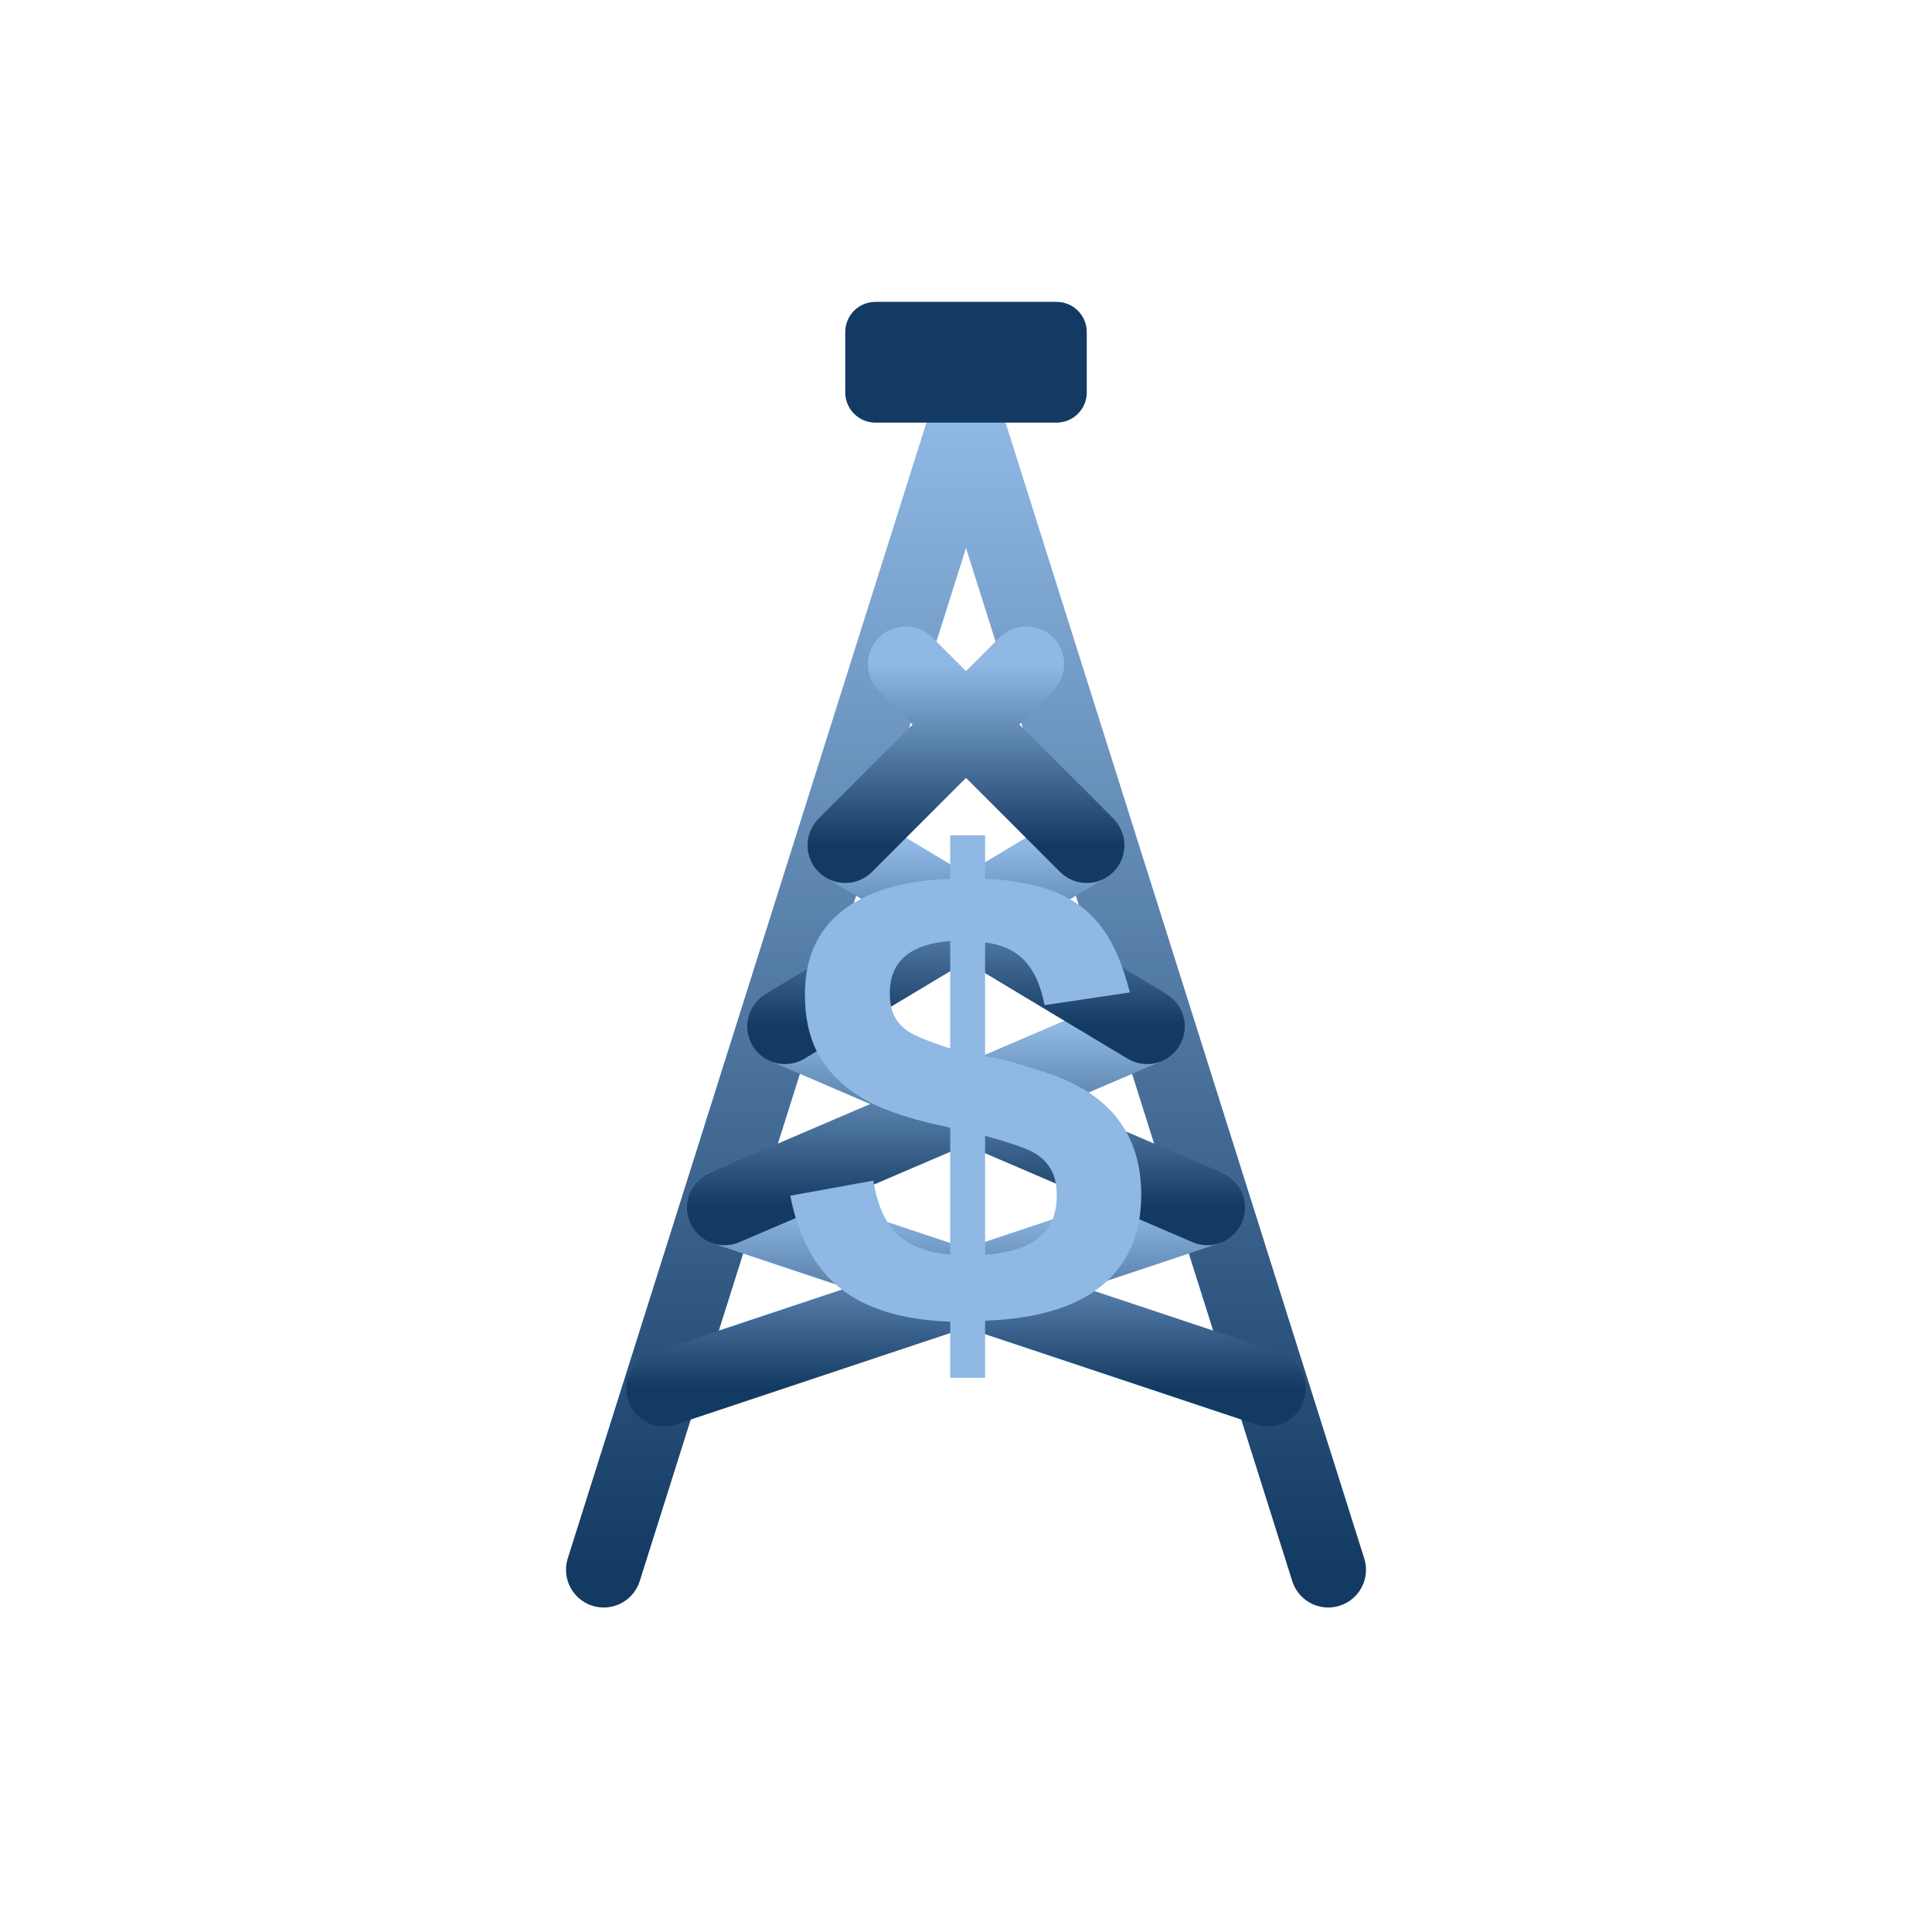
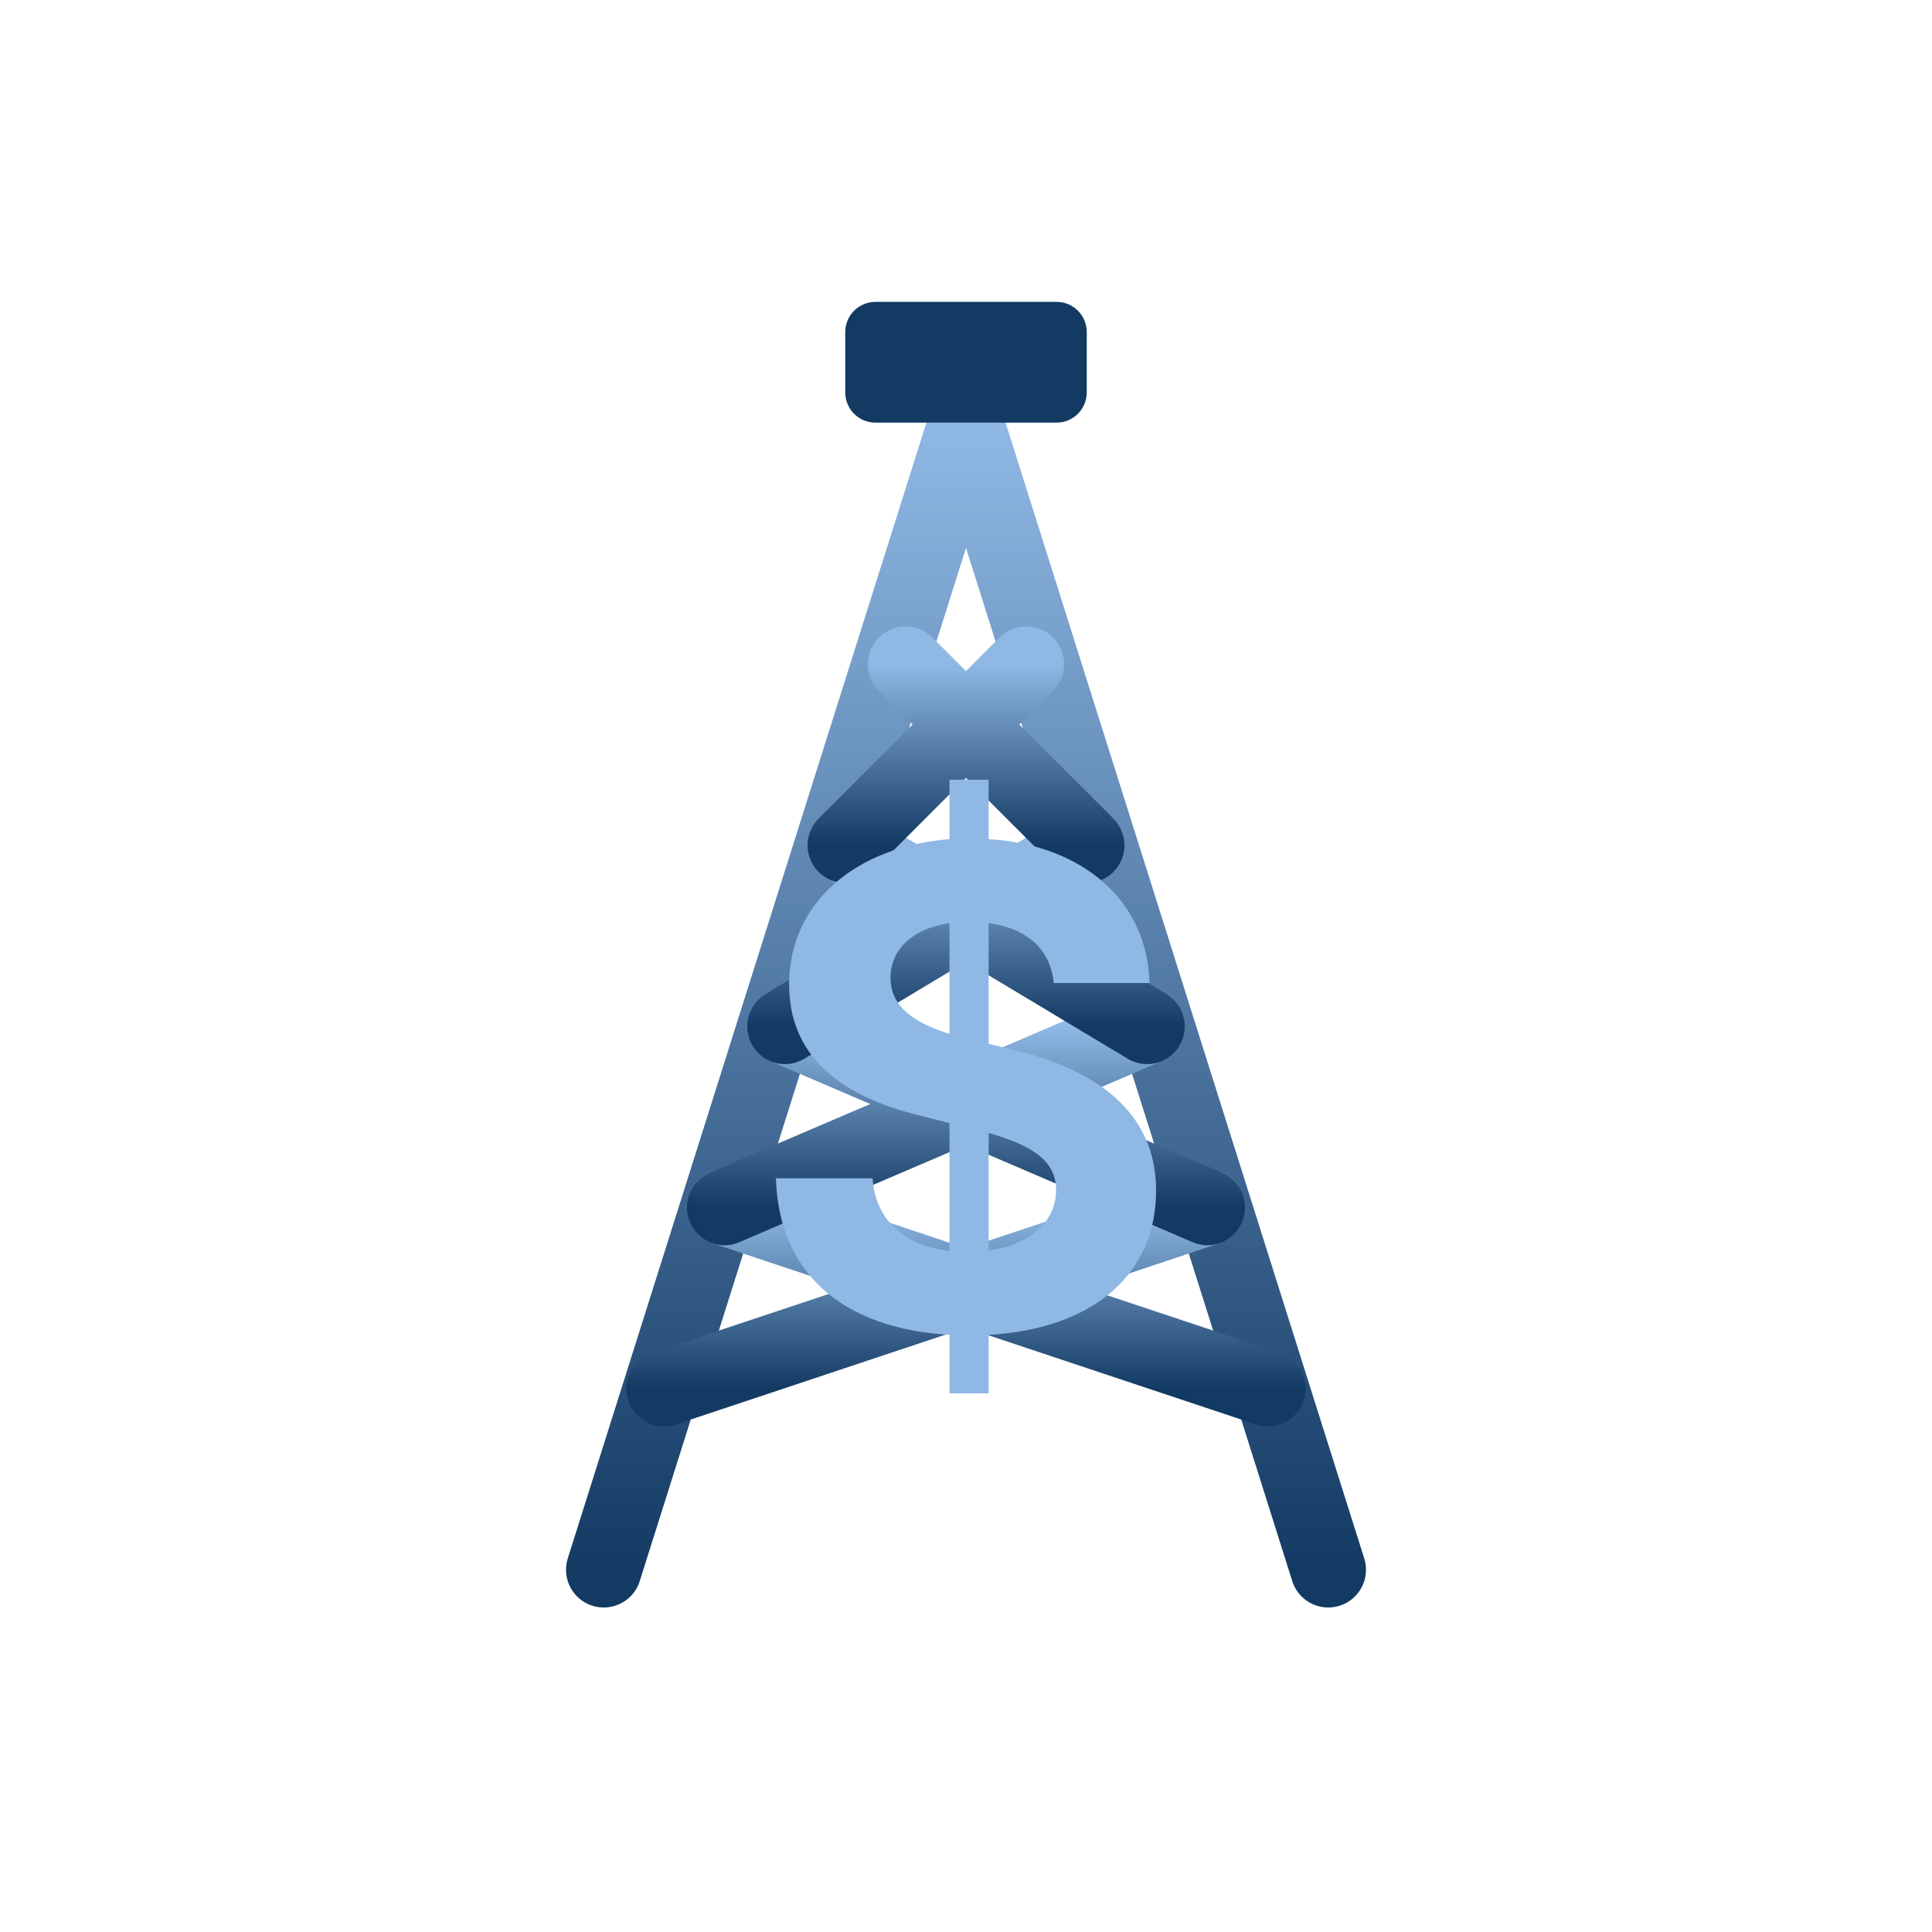
<svg xmlns="http://www.w3.org/2000/svg" viewBox="0 0 64 64">
  <defs>
    <linearGradient id="rigGrad" x1="0" y1="0" x2="0" y2="1">
      <stop offset="0%" stop-color="#8FB8E4" />
      <stop offset="100%" stop-color="#123A63" />
    </linearGradient>
  </defs>
  <g stroke="url(#rigGrad)" stroke-width="2.5" fill="none" stroke-linecap="round" stroke-linejoin="round">
    <line x1="20" y1="52" x2="32" y2="14" />
    <line x1="44" y1="52" x2="32" y2="14" />
    <line x1="22" y1="46" x2="42" y2="46" />
    <line x1="24" y1="40" x2="40" y2="40" />
    <line x1="26" y1="34" x2="38" y2="34" />
    <line x1="28" y1="28" x2="36" y2="28" />
    <line x1="30" y1="22" x2="34" y2="22" />
    <line x1="22" y1="46" x2="40" y2="40" />
    <line x1="42" y1="46" x2="24" y2="40" />
    <line x1="24" y1="40" x2="38" y2="34" />
    <line x1="40" y1="40" x2="26" y2="34" />
    <line x1="26" y1="34" x2="36" y2="28" />
    <line x1="38" y1="34" x2="28" y2="28" />
    <line x1="28" y1="28" x2="34" y2="22" />
    <line x1="36" y1="28" x2="30" y2="22" />
    <rect x="28" y="10" width="8" height="4" rx="1" fill="#123A63" stroke="none" />
    <line x1="16" y1="52" x2="48" y2="52" stroke-width="3" />
  </g>
  <g fill="#8FB8E4">
-     <text x="32" y="44" text-anchor="middle" font-family="Manrope, Arial, sans-serif" font-size="22" font-weight="700">$</text>
+     <text x="32" y="44" text-anchor="middle" font-family="Inter, Arial, sans-serif" font-size="22" font-weight="700">$</text>
  </g>
</svg>
